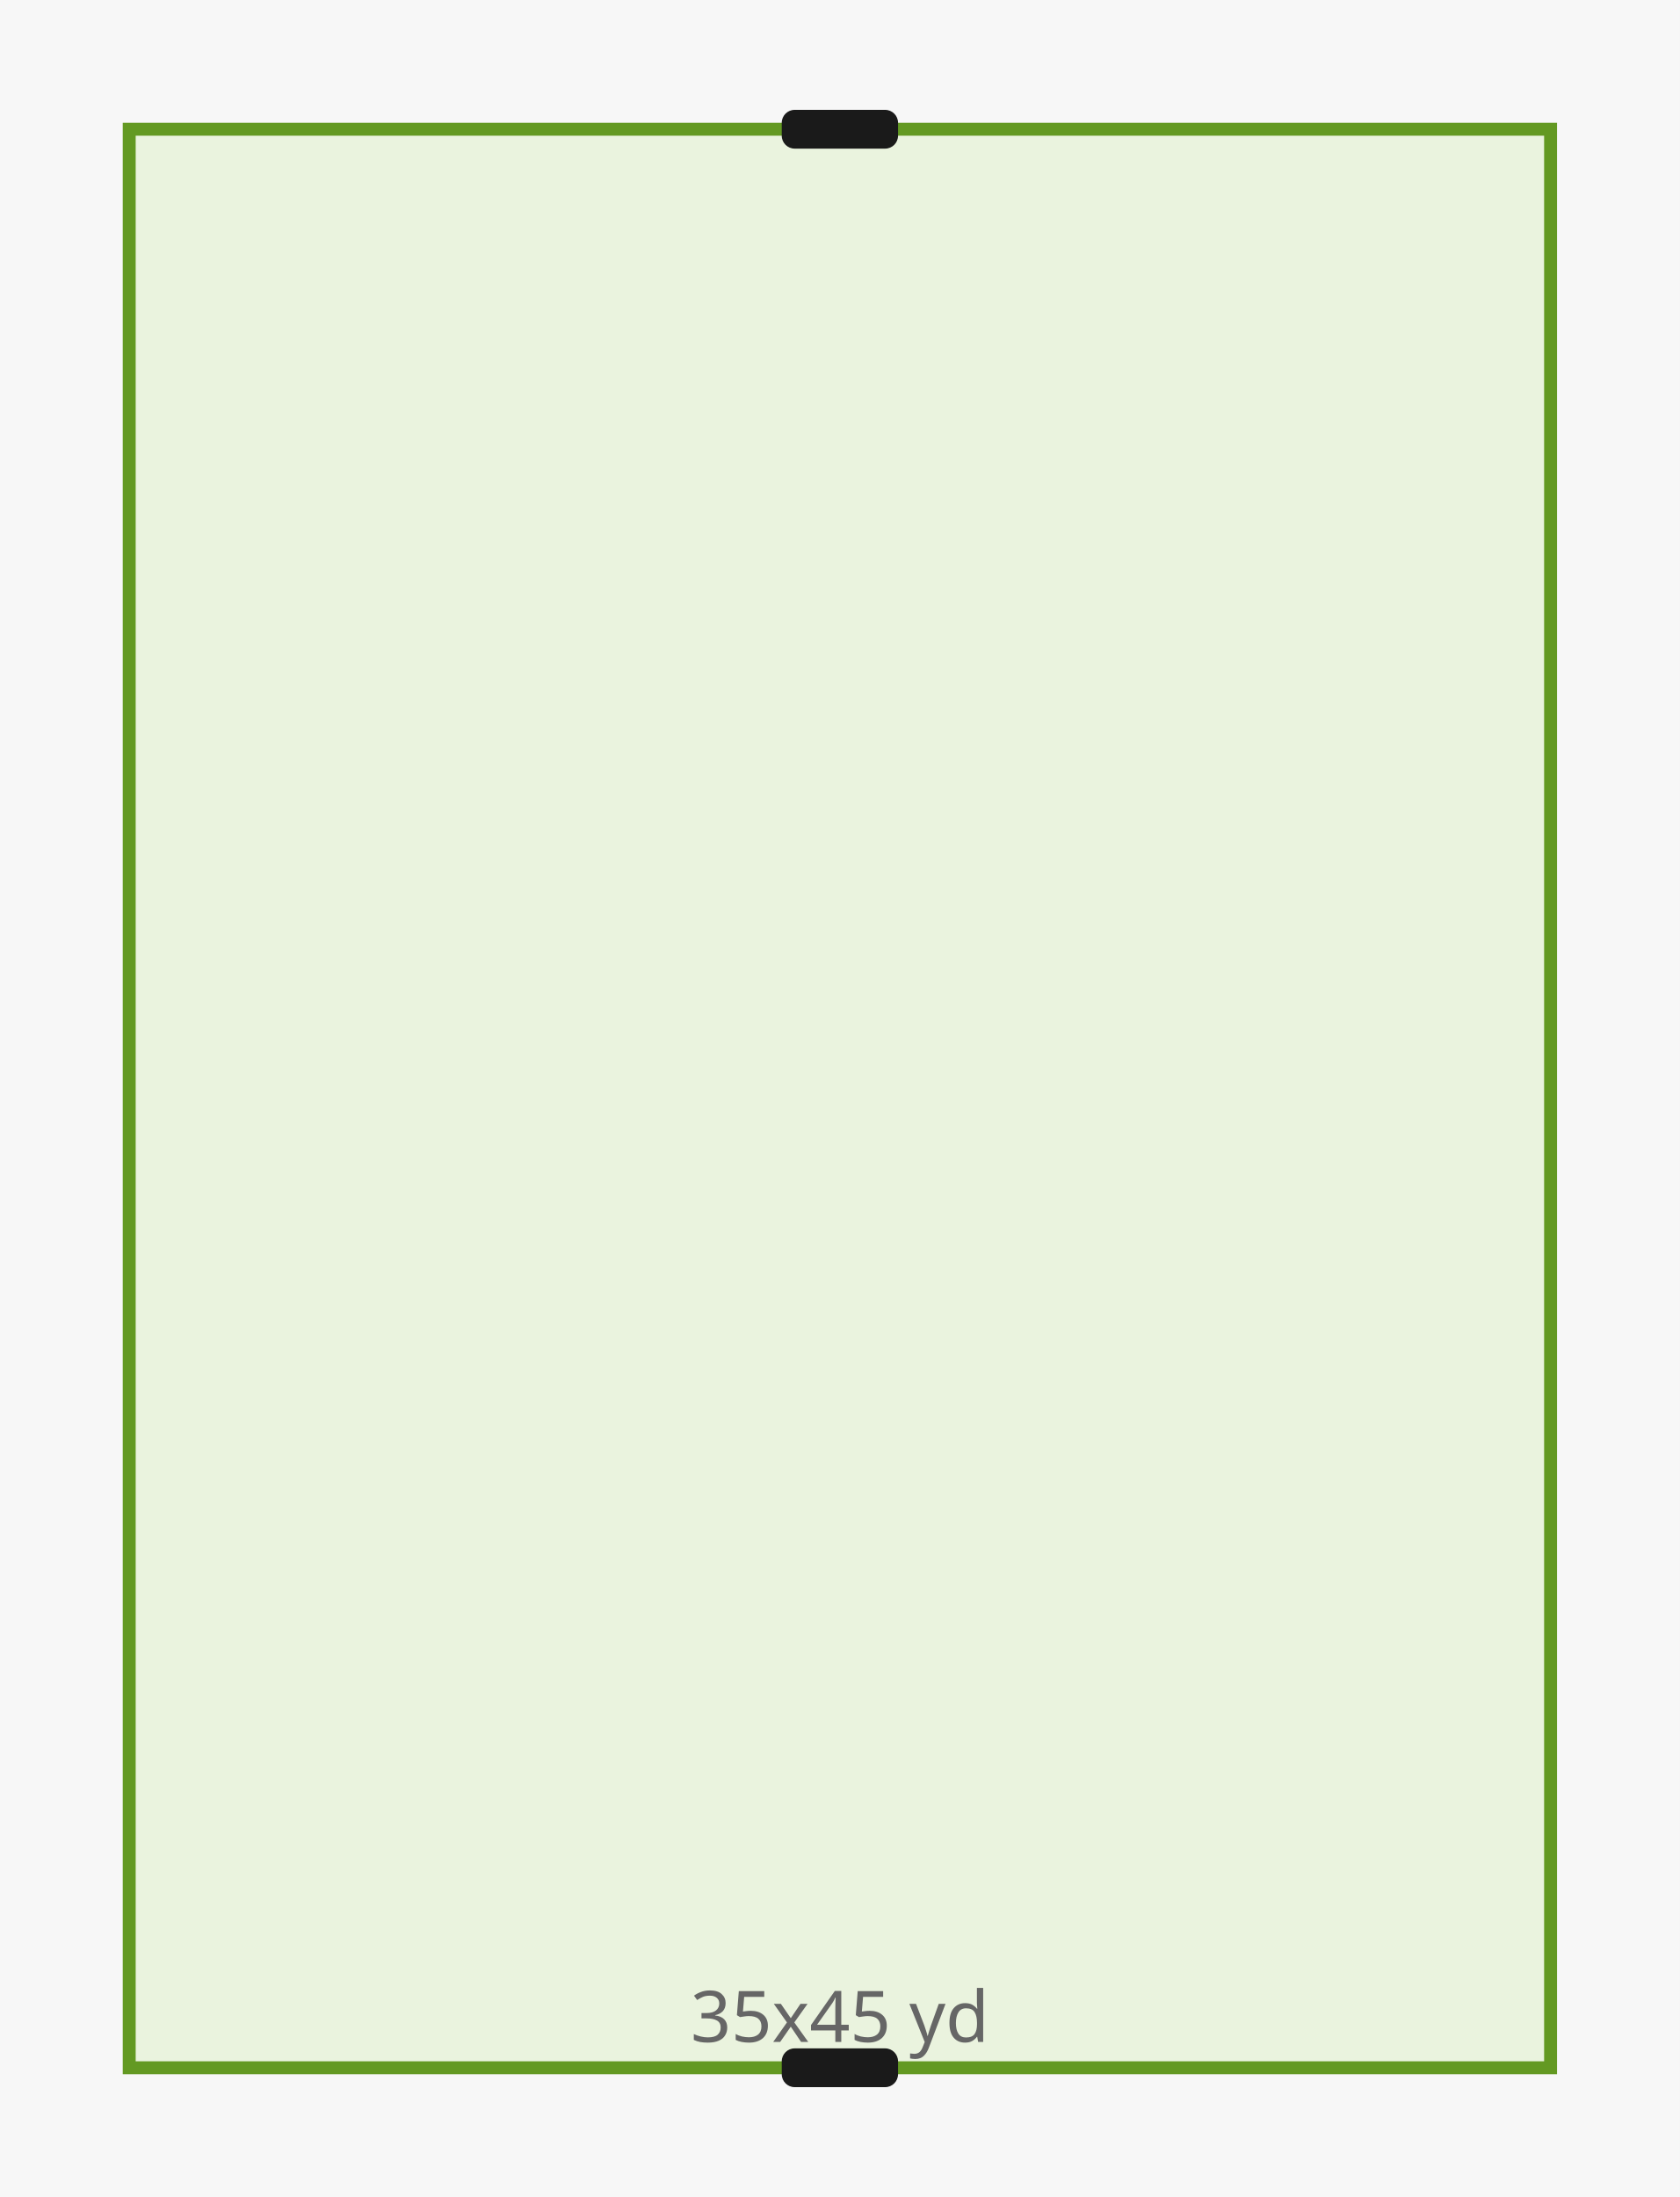
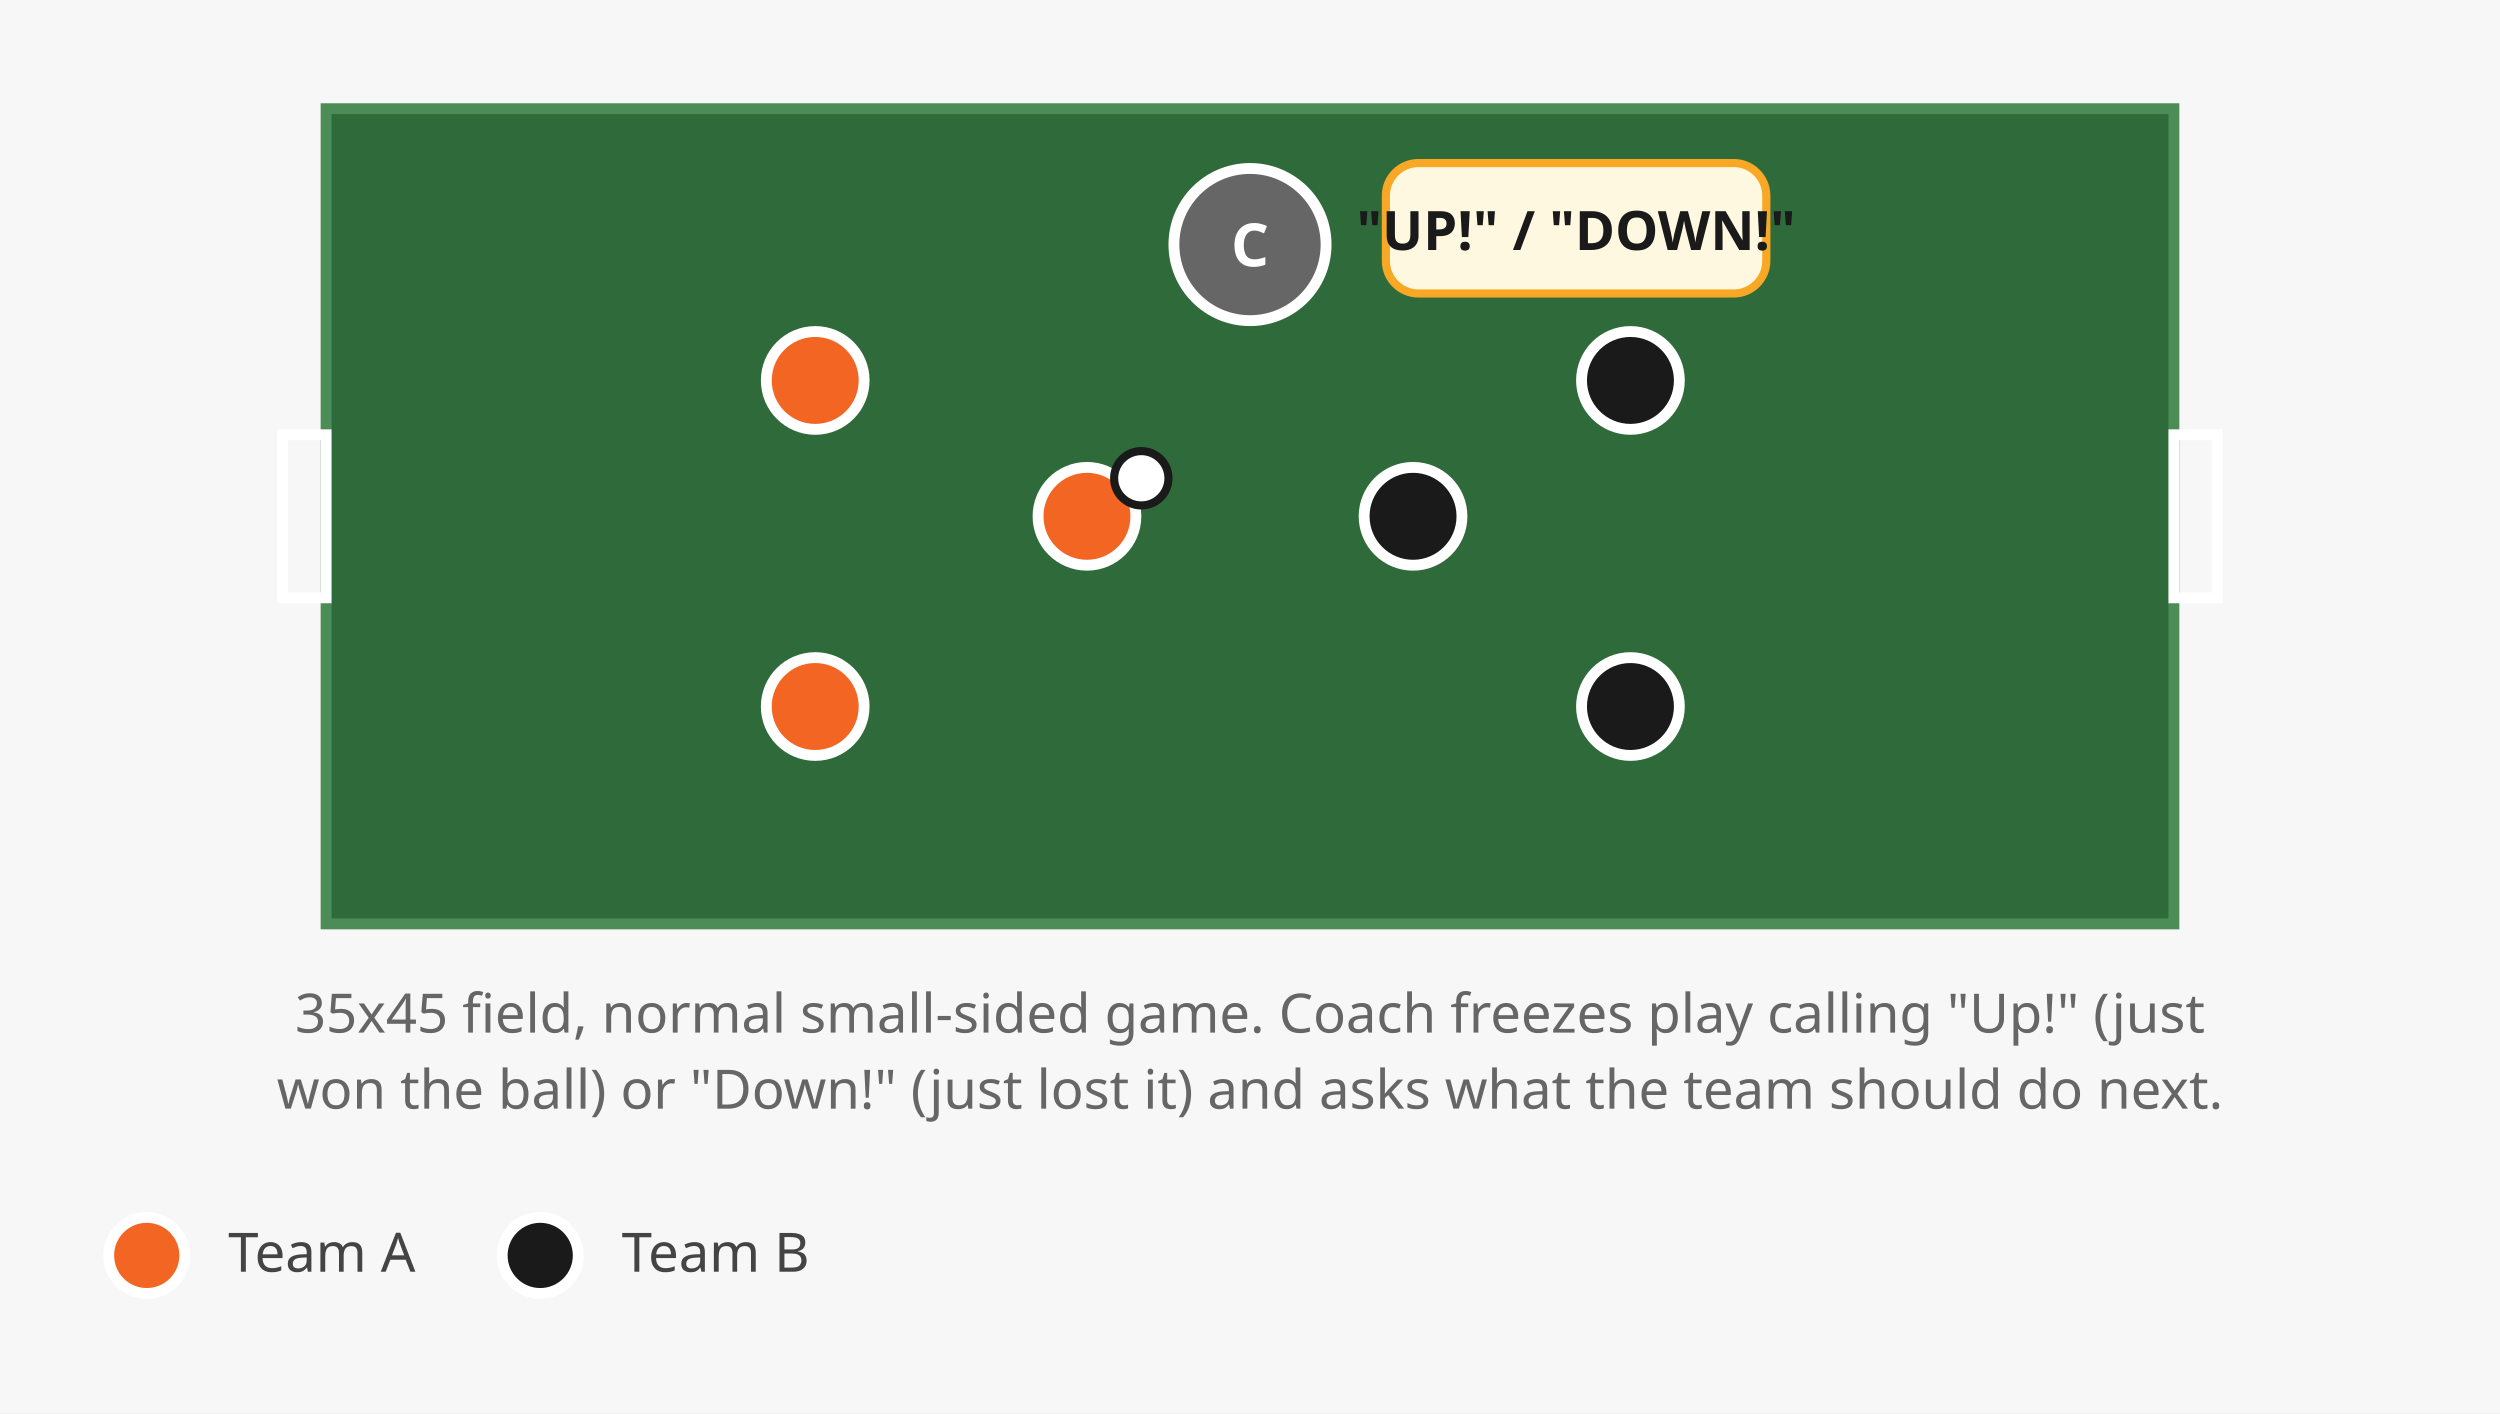
- <svg xmlns="http://www.w3.org/2000/svg" viewBox="0 0 260 340" role="img">
-   <rect width="260" height="340" fill="#F7F7F7" />
-   <rect x="20" y="20" width="220" height="300" fill="#EAF3DE" stroke="#639922" stroke-width="2" />
-   <rect x="121" y="17" width="18" height="6" rx="2" fill="#1A1A1A" />
-   <rect x="121" y="317" width="18" height="6" rx="2" fill="#1A1A1A" />
-   <text x="130.0" y="316" text-anchor="middle" font-size="11" fill="#666" font-family="sans-serif">35x45 yd</text>
+ <svg xmlns="http://www.w3.org/2000/svg" viewBox="0 0 460 260" role="img">
+   <rect width="460" height="260" fill="#F7F7F7" />
+   <defs>
+     <marker id="darr" viewBox="0 0 10 10" refX="7" refY="5" markerWidth="6" markerHeight="6" orient="auto">
+       <path d="M0,0 L10,5 L0,10 Z" fill="#1A1A1A" />
+     </marker>
+     <marker id="darrw" viewBox="0 0 10 10" refX="7" refY="5" markerWidth="6" markerHeight="6" orient="auto">
+       <path d="M0,0 L10,5 L0,10 Z" fill="#FFFFFF" />
+     </marker>
+     <marker id="sarr" viewBox="0 0 10 10" refX="7" refY="5" markerWidth="6" markerHeight="6" orient="auto">
+       <path d="M0,0 L10,5 L0,10 Z" fill="#F26522" />
+     </marker>
+   </defs>
+   <rect x="60" y="20" width="340" height="150" fill="#2F6B3A" stroke="#4C8C57" stroke-width="2" />
+   <rect x="52" y="80" width="8" height="30" fill="none" stroke="#FFFFFF" stroke-width="2" />
+   <rect x="400" y="80" width="8" height="30" fill="none" stroke="#FFFFFF" stroke-width="2" />
+   <circle cx="230" cy="45" r="14" fill="#666" stroke="#FFFFFF" stroke-width="2" />
+   <text x="230" y="49" text-anchor="middle" font-size="11" font-weight="700" fill="#FFFFFF" font-family="sans-serif">C</text>
+   <rect x="255" y="30" width="70" height="24" rx="6" fill="#fff8e1" stroke="#f9a825" stroke-width="1.5" />
+   <text x="290" y="46" text-anchor="middle" font-size="10" font-weight="700" fill="#1A1A1A" font-family="sans-serif">"UP!" / "DOWN!"</text>
+   <circle cx="150" cy="70" r="9" fill="#F26522" stroke="#FFFFFF" stroke-width="2" />
+   <text x="150" y="74" text-anchor="middle" font-size="10" font-weight="700" fill="#FFFFFF" font-family="sans-serif" />
+   <circle cx="150" cy="130" r="9" fill="#F26522" stroke="#FFFFFF" stroke-width="2" />
+   <text x="150" y="134" text-anchor="middle" font-size="10" font-weight="700" fill="#FFFFFF" font-family="sans-serif" />
+   <circle cx="200" cy="95" r="9" fill="#F26522" stroke="#FFFFFF" stroke-width="2" />
+   <text x="200" y="99" text-anchor="middle" font-size="10" font-weight="700" fill="#FFFFFF" font-family="sans-serif" />
+   <circle cx="300" cy="70" r="9" fill="#1A1A1A" stroke="#FFFFFF" stroke-width="2" />
+   <text x="300" y="74" text-anchor="middle" font-size="10" font-weight="700" fill="#FFFFFF" font-family="sans-serif" />
+   <circle cx="300" cy="130" r="9" fill="#1A1A1A" stroke="#FFFFFF" stroke-width="2" />
+   <text x="300" y="134" text-anchor="middle" font-size="10" font-weight="700" fill="#FFFFFF" font-family="sans-serif" />
+   <circle cx="260" cy="95" r="9" fill="#1A1A1A" stroke="#FFFFFF" stroke-width="2" />
+   <text x="260" y="99" text-anchor="middle" font-size="10" font-weight="700" fill="#FFFFFF" font-family="sans-serif" />
+   <circle cx="210" cy="88" r="5" fill="#FFFFFF" stroke="#1A1A1A" stroke-width="1.5" />
+   <text x="230" y="190" text-anchor="middle" font-size="10" fill="#666" font-family="sans-serif">35x45 field, normal small-sided game. Coach freezes play calling "Up!" (just</text>
+   <text x="230" y="204" text-anchor="middle" font-size="10" fill="#666" font-family="sans-serif">won the ball) or "Down!" (just lost it) and asks what the team should do next.</text>
+   <g font-family="sans-serif" font-size="10" fill="#444">
+     <circle cx="27" cy="231" r="7" fill="#F26522" stroke="#FFFFFF" stroke-width="2" />
+     <text x="42" y="234">Team A</text>
+     <circle cx="99.4" cy="231" r="7" fill="#1A1A1A" stroke="#FFFFFF" stroke-width="2" />
+     <text x="114.4" y="234">Team B</text>
+   </g>
</svg>
